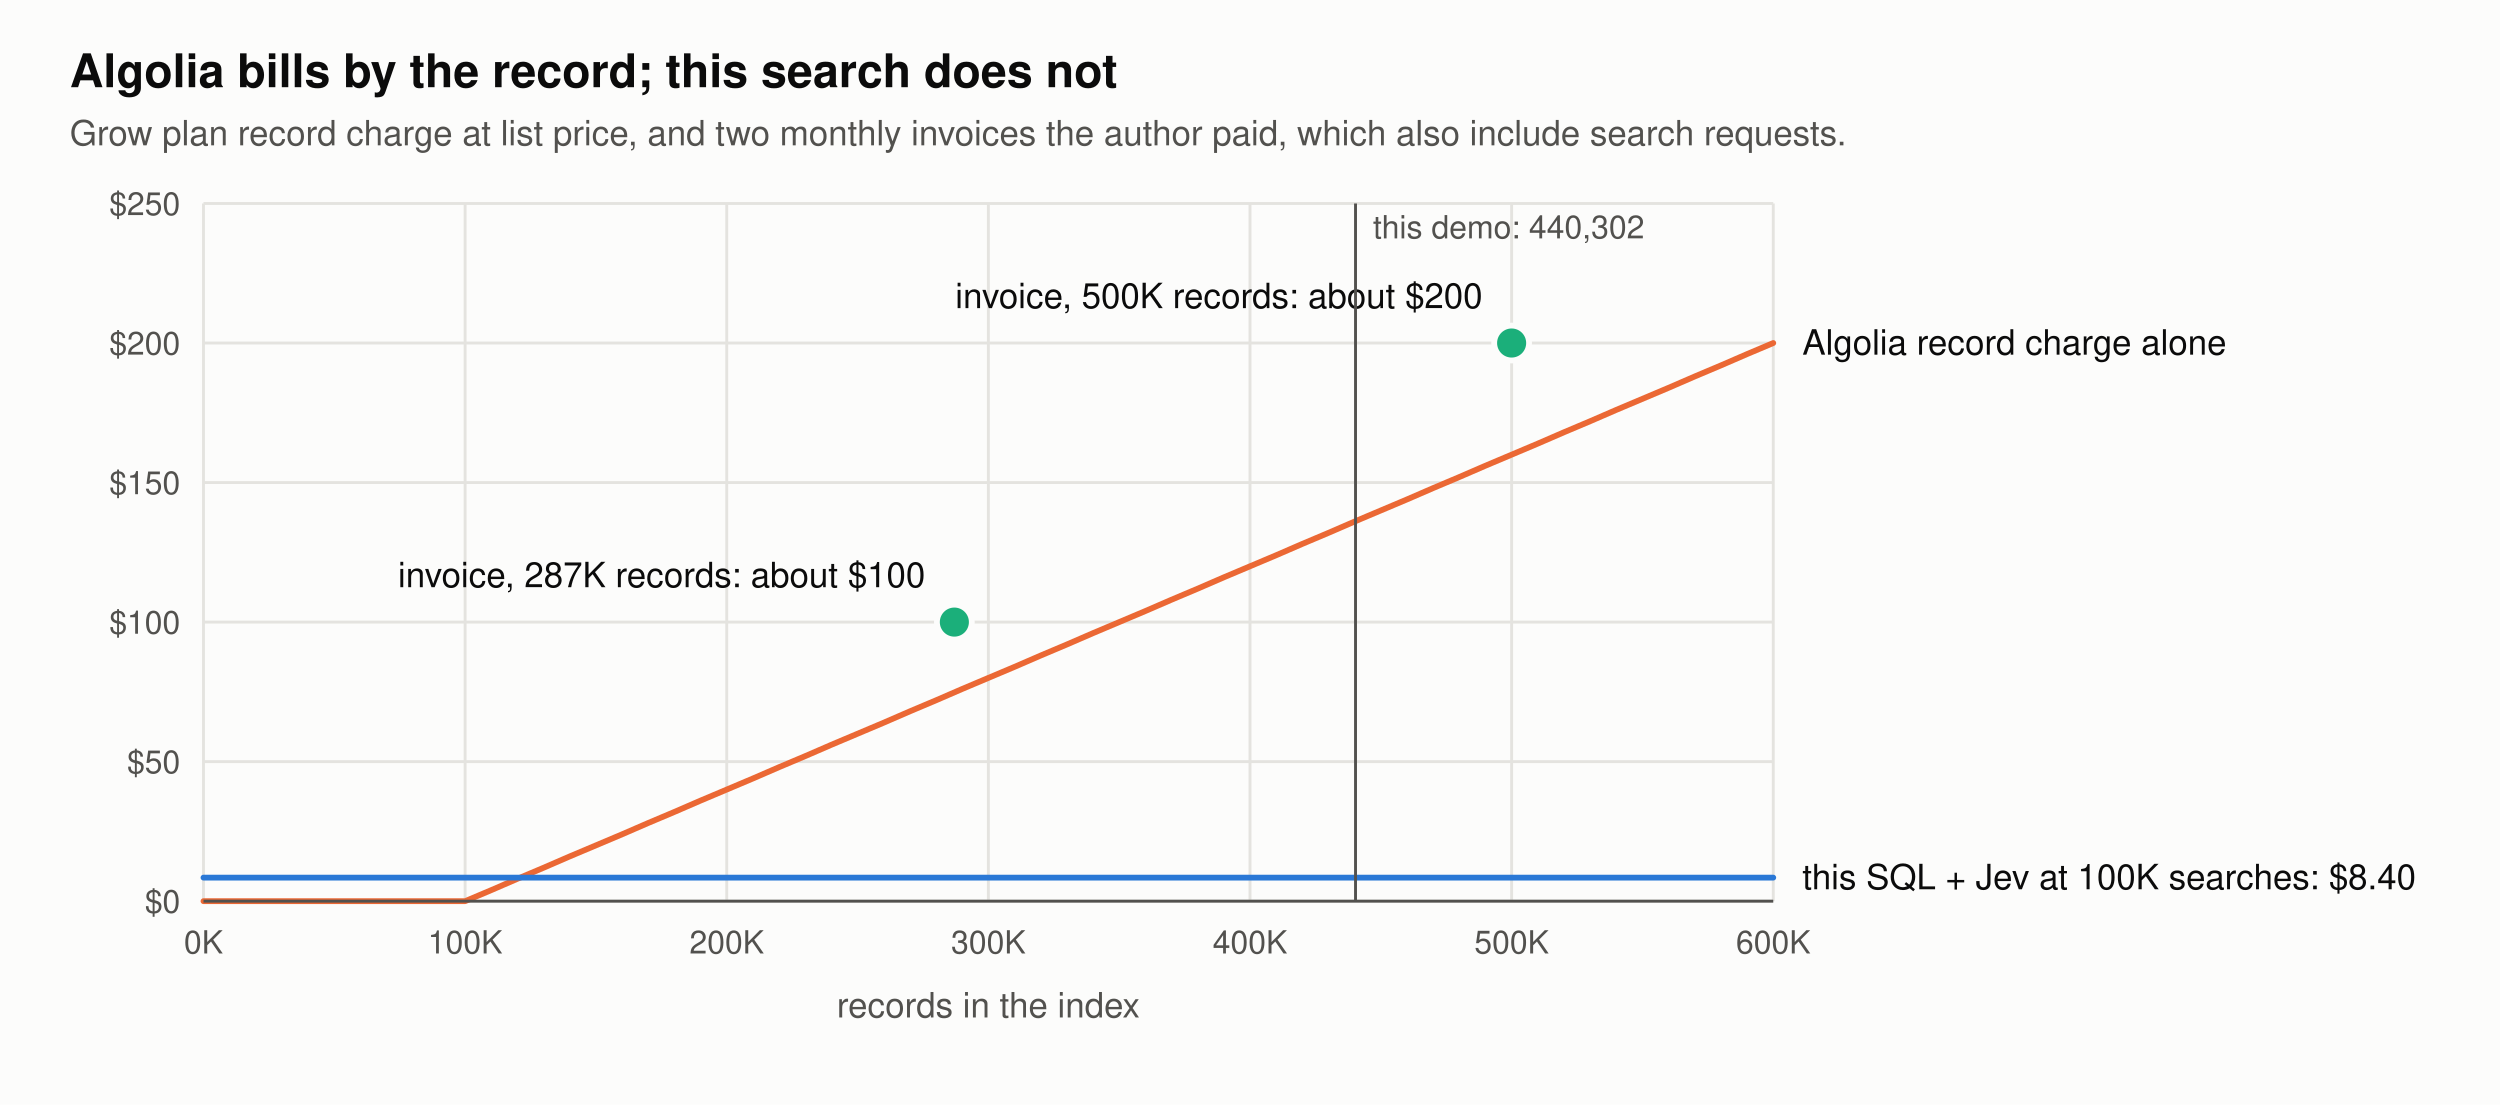
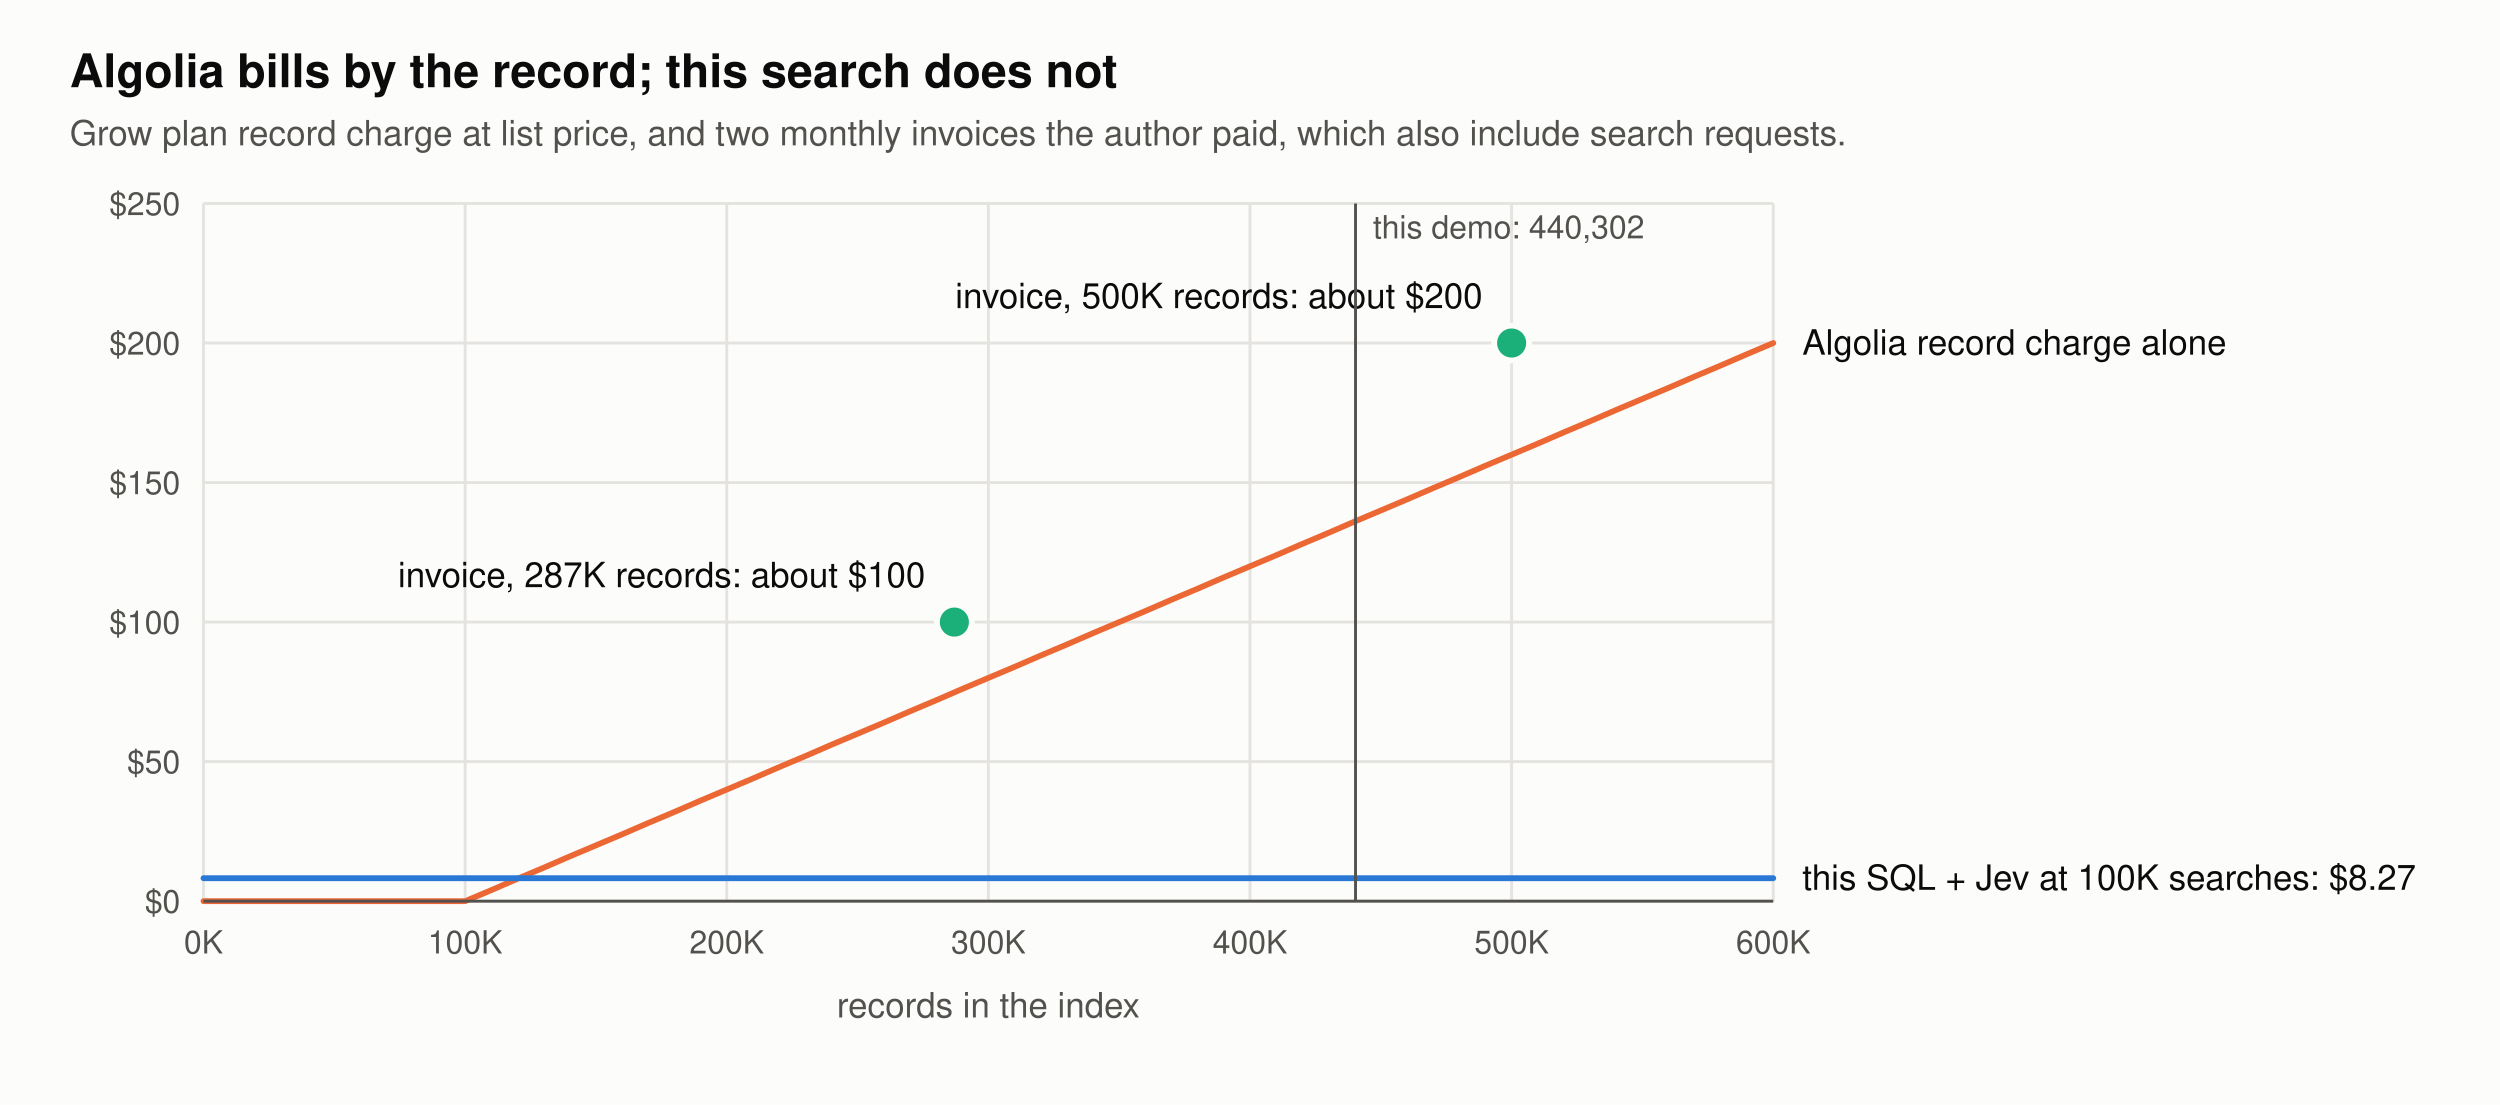
<svg xmlns="http://www.w3.org/2000/svg" width="860" height="380" viewBox="0 0 860 380" role="img" font-family="-apple-system, 'Segoe UI', Helvetica, Arial, sans-serif">
  <rect width="860" height="380" fill="#fcfcfb" />
  <text x="24.0" y="30.0" font-size="16" fill="#0b0b0b" font-weight="600">Algolia bills by the record; this search does not</text>
  <text x="24.0" y="50.0" font-size="12" fill="#52514e">Grow plan record charge at list price, and two monthly invoices the author paid, which also include search requests.</text>
  <line x1="70.0" y1="310.0" x2="610.0" y2="310.0" stroke="#e4e3df" stroke-width="1" />
  <text x="62.0" y="314.0" font-size="11" fill="#52514e" text-anchor="end">$0</text>
  <line x1="70.0" y1="262.0" x2="610.0" y2="262.0" stroke="#e4e3df" stroke-width="1" />
  <text x="62.0" y="266.0" font-size="11" fill="#52514e" text-anchor="end">$50</text>
  <line x1="70.0" y1="214.0" x2="610.0" y2="214.0" stroke="#e4e3df" stroke-width="1" />
  <text x="62.0" y="218.0" font-size="11" fill="#52514e" text-anchor="end">$100</text>
  <line x1="70.0" y1="166.0" x2="610.0" y2="166.0" stroke="#e4e3df" stroke-width="1" />
  <text x="62.0" y="170.0" font-size="11" fill="#52514e" text-anchor="end">$150</text>
  <line x1="70.0" y1="118.0" x2="610.0" y2="118.0" stroke="#e4e3df" stroke-width="1" />
  <text x="62.0" y="122.0" font-size="11" fill="#52514e" text-anchor="end">$200</text>
  <line x1="70.0" y1="70.0" x2="610.0" y2="70.0" stroke="#e4e3df" stroke-width="1" />
  <text x="62.0" y="74.0" font-size="11" fill="#52514e" text-anchor="end">$250</text>
  <line x1="70.0" y1="70.0" x2="70.0" y2="310.0" stroke="#e4e3df" stroke-width="1" />
  <text x="70.0" y="328.0" font-size="11" fill="#52514e" text-anchor="middle">0K</text>
  <line x1="160.0" y1="70.0" x2="160.0" y2="310.0" stroke="#e4e3df" stroke-width="1" />
  <text x="160.0" y="328.0" font-size="11" fill="#52514e" text-anchor="middle">100K</text>
  <line x1="250.0" y1="70.0" x2="250.0" y2="310.0" stroke="#e4e3df" stroke-width="1" />
  <text x="250.0" y="328.0" font-size="11" fill="#52514e" text-anchor="middle">200K</text>
  <line x1="340.0" y1="70.0" x2="340.0" y2="310.0" stroke="#e4e3df" stroke-width="1" />
  <text x="340.0" y="328.0" font-size="11" fill="#52514e" text-anchor="middle">300K</text>
  <line x1="430.0" y1="70.0" x2="430.0" y2="310.0" stroke="#e4e3df" stroke-width="1" />
  <text x="430.0" y="328.0" font-size="11" fill="#52514e" text-anchor="middle">400K</text>
  <line x1="520.0" y1="70.0" x2="520.0" y2="310.0" stroke="#e4e3df" stroke-width="1" />
  <text x="520.0" y="328.0" font-size="11" fill="#52514e" text-anchor="middle">500K</text>
  <line x1="610.0" y1="70.0" x2="610.0" y2="310.0" stroke="#e4e3df" stroke-width="1" />
  <text x="610.0" y="328.0" font-size="11" fill="#52514e" text-anchor="middle">600K</text>
  <text x="340.0" y="350.0" font-size="12" fill="#52514e" text-anchor="middle">records in the index</text>
  <path d="M70.0,310.0L79.0,310.0L88.0,310.0L97.0,310.0L106.0,310.0L115.0,310.0L124.0,310.0L133.0,310.0L142.0,310.0L151.0,310.0L160.0,310.0L169.0,306.2L178.0,302.3L187.0,298.5L196.0,294.6L205.0,290.8L214.0,287.0L223.0,283.1L232.0,279.3L241.0,275.4L250.0,271.6L259.0,267.8L268.0,263.9L277.0,260.1L286.0,256.2L295.0,252.4L304.0,248.6L313.0,244.7L322.0,240.9L331.0,237.0L340.0,233.2L349.0,229.4L358.0,225.5L367.0,221.7L376.0,217.8L385.0,214.0L394.0,210.2L403.0,206.3L412.0,202.5L421.0,198.6L430.0,194.8L439.0,191.0L448.0,187.1L457.0,183.3L466.0,179.4L475.0,175.6L484.0,171.8L493.0,167.9L502.0,164.1L511.0,160.2L520.0,156.4L529.0,152.6L538.0,148.7L547.0,144.9L556.0,141.0L565.0,137.2L574.0,133.4L583.0,129.5L592.0,125.7L601.0,121.8L610.0,118.0" fill="none" stroke="#eb6834" stroke-width="2" stroke-linejoin="round" stroke-linecap="round" />
  <text x="620.0" y="122.0" font-size="12" fill="#0b0b0b">Algolia record charge alone</text>
-   <path d="M70.0,301.9L610.0,301.9" fill="none" stroke="#2a78d6" stroke-width="2" stroke-linejoin="round" stroke-linecap="round" />
-   <text x="620.0" y="305.9" font-size="12" fill="#0b0b0b">this SQL + Jev at 100K searches: $8.40</text>
+   <path d="M70.0,302.1L610.0,302.1" fill="none" stroke="#2a78d6" stroke-width="2" stroke-linejoin="round" stroke-linecap="round" />
+   <text x="620.0" y="306.1" font-size="12" fill="#0b0b0b">this SQL + Jev at 100K searches: $8.27</text>
  <circle cx="328.3" cy="214.0" r="6" fill="#1baf7a" stroke="#fcfcfb" stroke-width="2" />
  <text x="318.3" y="202.0" font-size="12" fill="#0b0b0b" text-anchor="end">invoice, 287K records: about $100</text>
  <circle cx="520.0" cy="118.0" r="6" fill="#1baf7a" stroke="#fcfcfb" stroke-width="2" />
  <text x="510.0" y="106.0" font-size="12" fill="#0b0b0b" text-anchor="end">invoice, 500K records: about $200</text>
  <line x1="466.3" y1="70.0" x2="466.3" y2="310.0" stroke="#52514e" stroke-width="1" />
  <text x="472.3" y="82.0" font-size="11" fill="#52514e">this demo: 440,302</text>
  <line x1="70.0" y1="310.0" x2="610.0" y2="310.0" stroke="#52514e" stroke-width="1" />
</svg>
